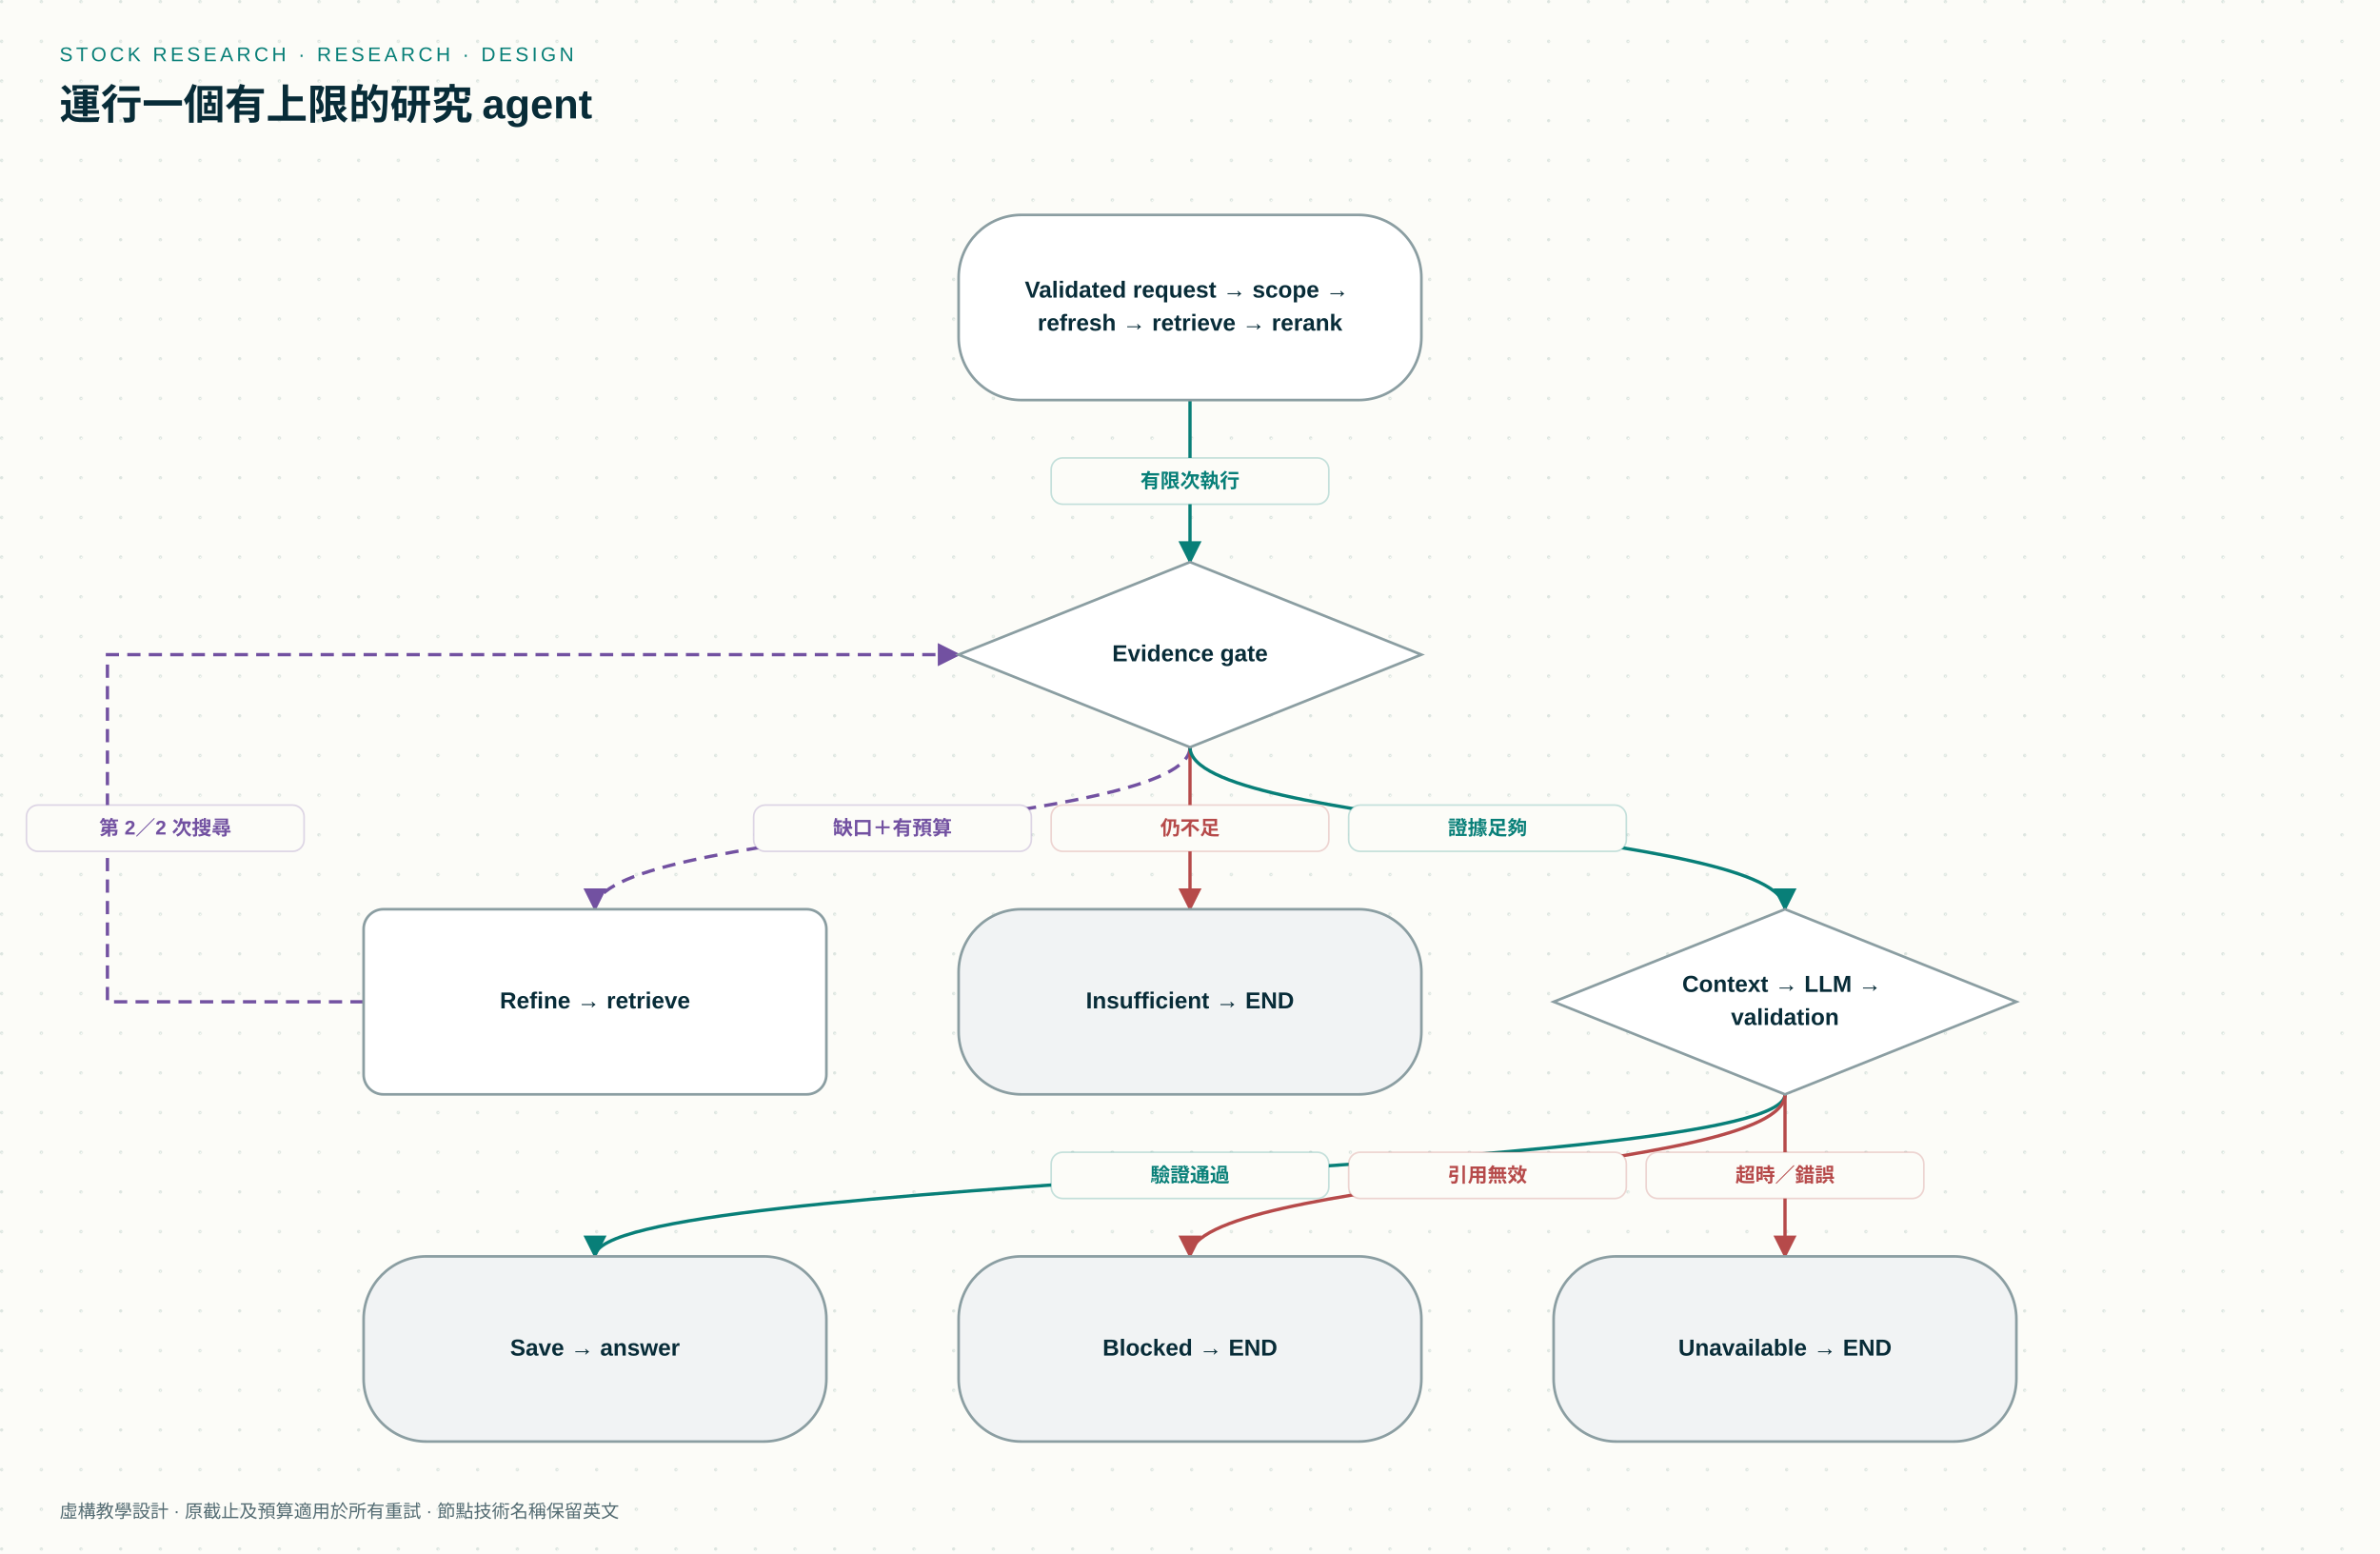
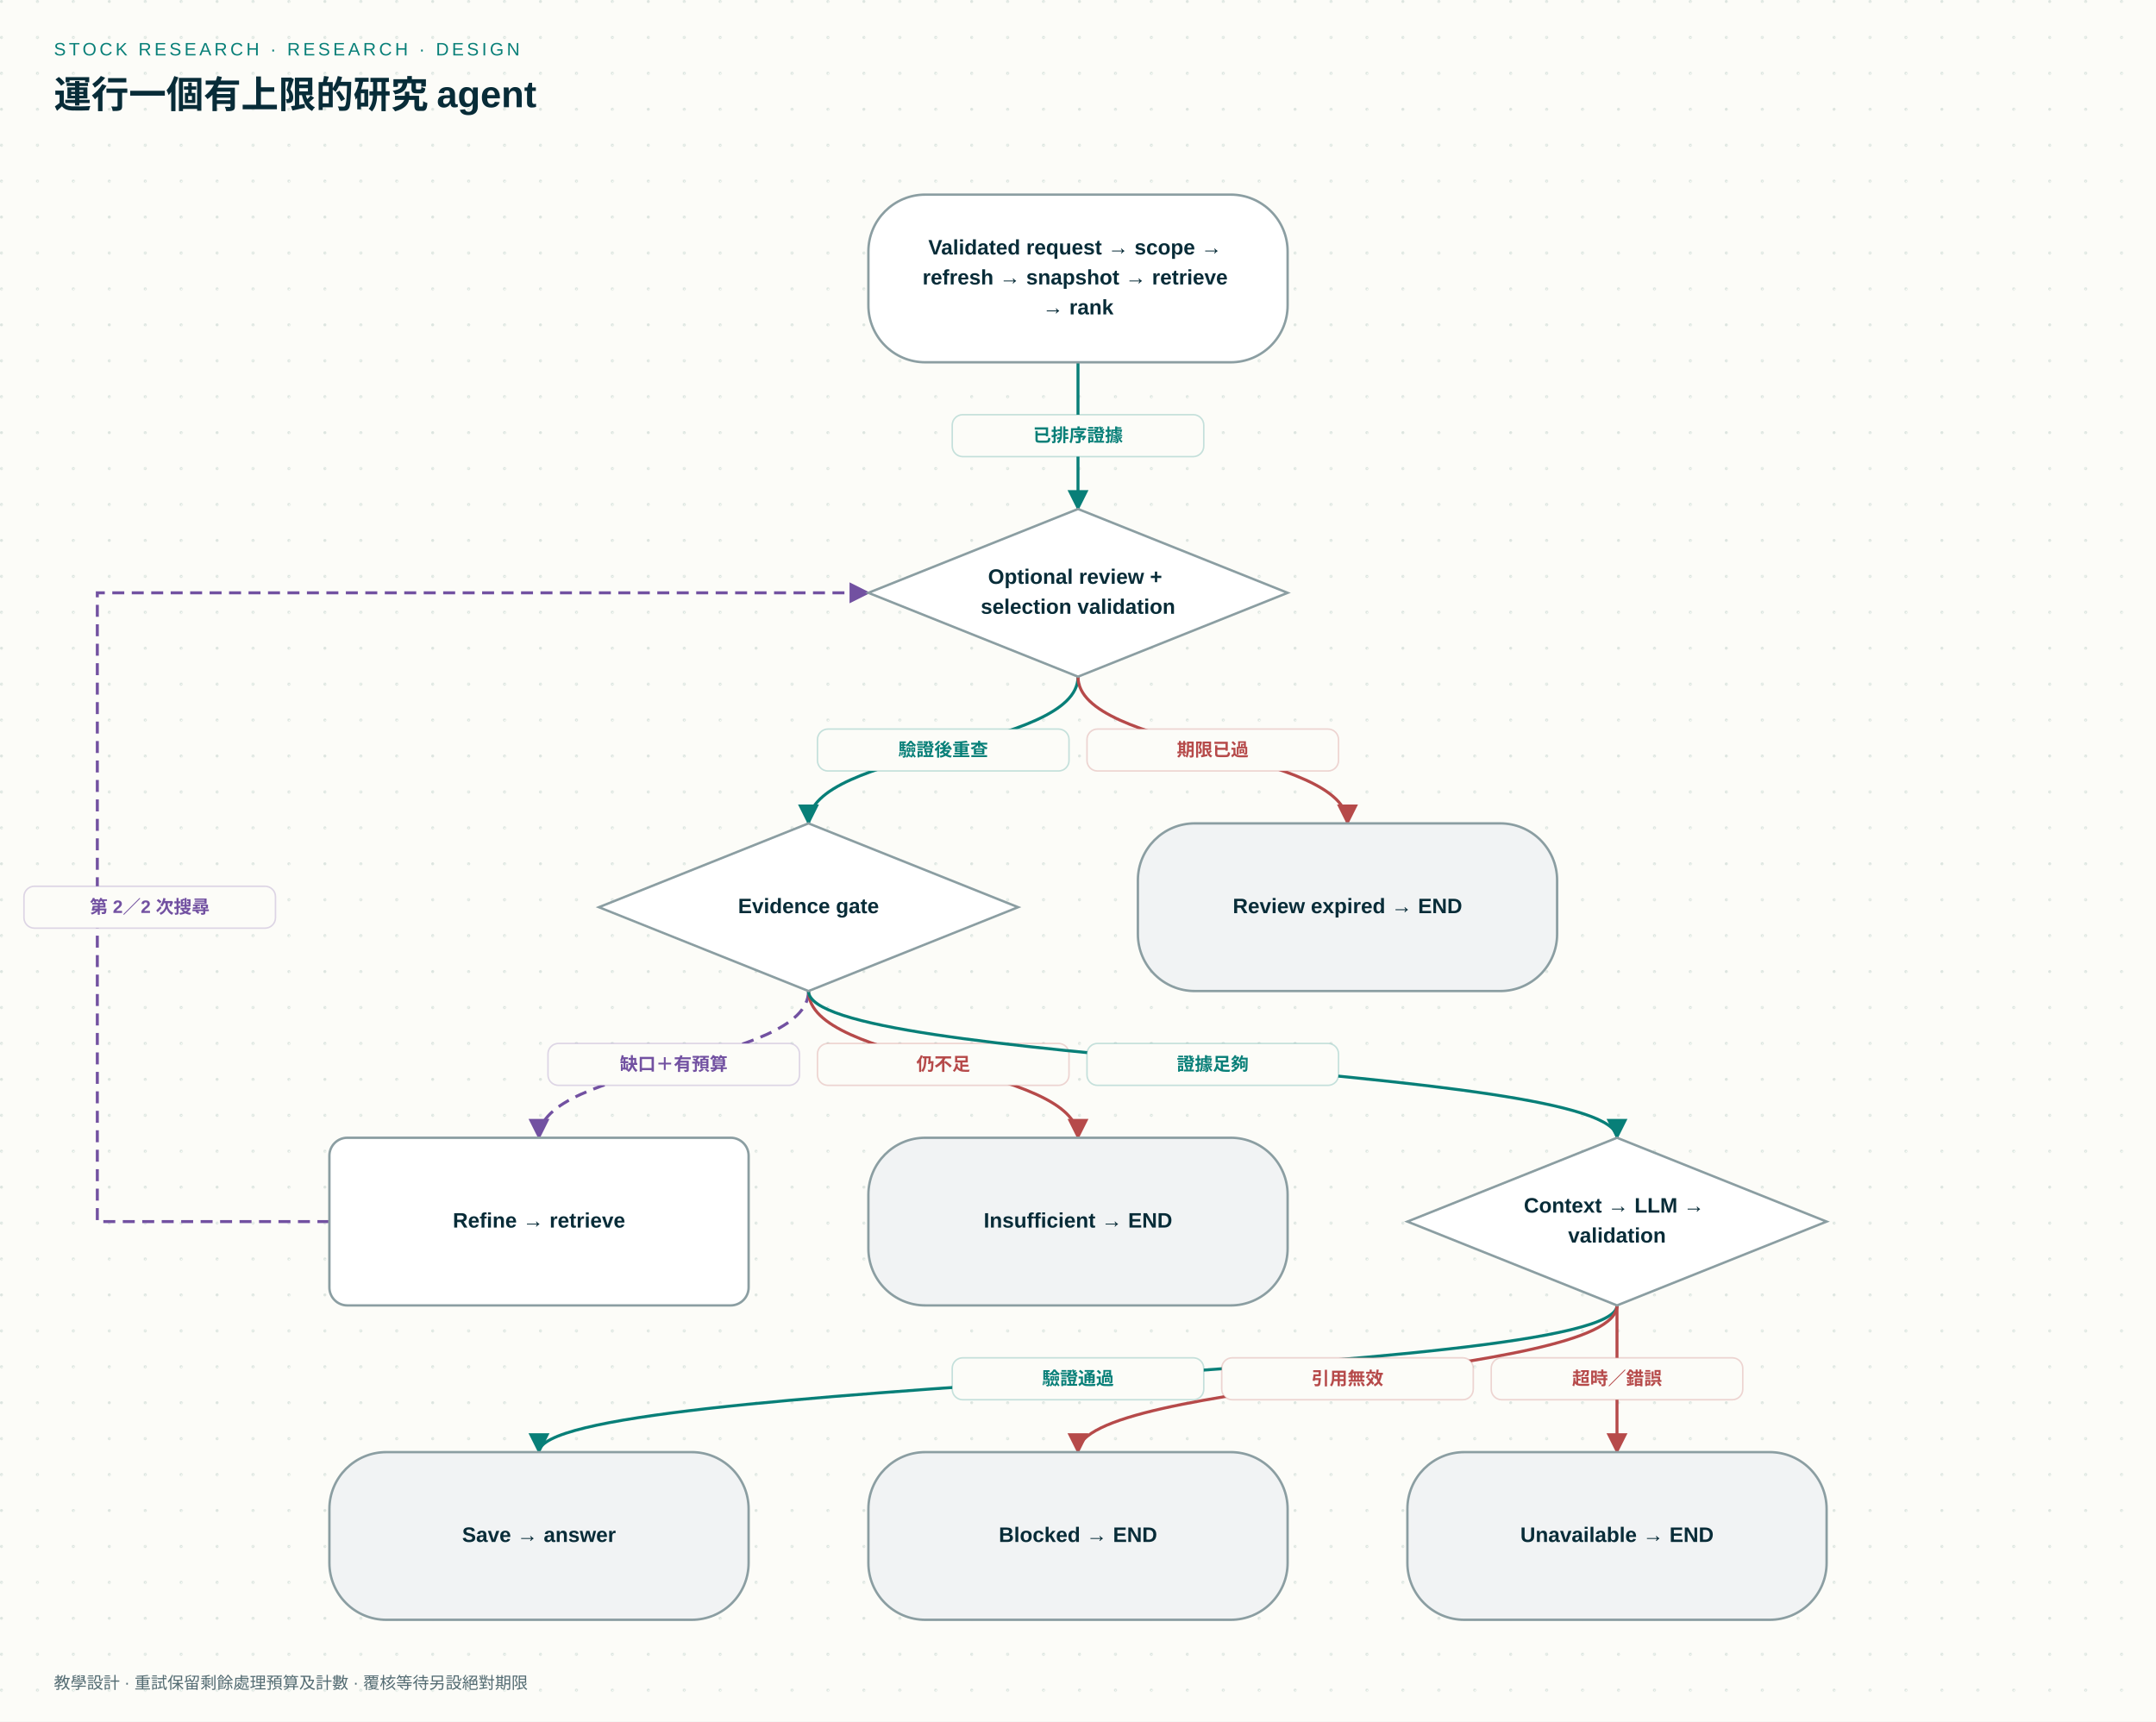
- <svg xmlns="http://www.w3.org/2000/svg" viewBox="0 0 1440 940" width="1440" height="940" role="img" aria-label="運行一個有上限的研究 agent" style="font-family:Arial, &quot;Noto Sans TC&quot;, sans-serif;display:block;max-width:100%;height:auto">
+ <svg xmlns="http://www.w3.org/2000/svg" viewBox="0 0 1440 1150" width="1440" height="1150" role="img" aria-label="運行一個有上限的研究 agent" style="font-family:Arial, &quot;Noto Sans TC&quot;, sans-serif;display:block;max-width:100%;height:auto">
  <defs>
    <pattern id="research-zh-grid" width="24" height="24" patternUnits="userSpaceOnUse">
      <circle cx="1" cy="1" r="1" fill="#dce4df" />
    </pattern>
    <marker id="research-zh-flow" viewBox="0 0 10 10" refX="9" refY="5" markerWidth="7" markerHeight="7" orient="auto-start-reverse">
      <path d="M 0 0 L 10 5 L 0 10 z" fill="#087f78" />
    </marker>
    <marker id="research-zh-retry" viewBox="0 0 10 10" refX="9" refY="5" markerWidth="7" markerHeight="7" orient="auto-start-reverse">
      <path d="M 0 0 L 10 5 L 0 10 z" fill="#7251a1" />
    </marker>
    <marker id="research-zh-fallback" viewBox="0 0 10 10" refX="9" refY="5" markerWidth="7" markerHeight="7" orient="auto-start-reverse">
      <path d="M 0 0 L 10 5 L 0 10 z" fill="#9b641b" />
    </marker>
    <marker id="research-zh-stop" viewBox="0 0 10 10" refX="9" refY="5" markerWidth="7" markerHeight="7" orient="auto-start-reverse">
      <path d="M 0 0 L 10 5 L 0 10 z" fill="#b64a4a" />
    </marker>
  </defs>
-   <rect width="1440" height="940" fill="#fcfcf8" />
-   <rect width="1440" height="940" fill="url(#research-zh-grid)" />
+   <rect width="1440" height="1150" fill="#fcfcf8" />
+   <rect width="1440" height="1150" fill="url(#research-zh-grid)" />
  <text x="36" y="37" fill="#087f78" font-size="12" letter-spacing="2">STOCK RESEARCH · RESEARCH · DESIGN</text>
  <text x="36" y="72" fill="#082c38" font-size="25" font-weight="700">運行一個有上限的研究 agent</text>
  <g opacity="1">
    <path d="M 720 242 C 720 291, 720 291, 720 340" fill="none" stroke="#087f78" stroke-width="2" marker-end="url(#research-zh-flow)" />
    <rect x="636" y="277" width="168" height="28" rx="7" fill="#fcfcf8" stroke="#087f78" stroke-opacity=".23" />
    <text x="720" text-anchor="middle" fill="#087f78" font-size="12" font-weight="600">
-       <tspan x="720" y="295">有限次執行</tspan>
+       <tspan x="720" y="295">已排序證據</tspan>
    </text>
  </g>
  <g opacity="1">
-     <path d="M 720 452 C 720 501, 360 501, 360 550" fill="none" stroke="#7251a1" stroke-width="2" stroke-dasharray="8 5" marker-end="url(#research-zh-retry)" />
-     <rect x="456" y="487" width="168" height="28" rx="7" fill="#fcfcf8" stroke="#7251a1" stroke-opacity=".23" />
-     <text x="540" text-anchor="middle" fill="#7251a1" font-size="12" font-weight="600">
-       <tspan x="540" y="505">缺口＋有預算</tspan>
+     <path d="M 720 452 C 720 501, 540 501, 540 550" fill="none" stroke="#087f78" stroke-width="2" marker-end="url(#research-zh-flow)" />
+     <rect x="546" y="487" width="168" height="28" rx="7" fill="#fcfcf8" stroke="#087f78" stroke-opacity=".23" />
+     <text x="630" text-anchor="middle" fill="#087f78" font-size="12" font-weight="600">
+       <tspan x="630" y="505">驗證後重查</tspan>
    </text>
  </g>
  <g opacity="1">
-     <path d="M 220 606 H 65 V 396 H 580" fill="none" stroke="#7251a1" stroke-width="2" stroke-dasharray="8 5" marker-end="url(#research-zh-retry)" />
-     <rect x="16" y="487" width="168" height="28" rx="7" fill="#fcfcf8" stroke="#7251a1" stroke-opacity=".23" />
-     <text x="100" text-anchor="middle" fill="#7251a1" font-size="12" font-weight="600">
-       <tspan x="100" y="505">第 2／2 次搜尋</tspan>
+     <path d="M 720 452 C 720 501, 900 501, 900 550" fill="none" stroke="#b64a4a" stroke-width="2" marker-end="url(#research-zh-stop)" />
+     <rect x="726" y="487" width="168" height="28" rx="7" fill="#fcfcf8" stroke="#b64a4a" stroke-opacity=".23" />
+     <text x="810" text-anchor="middle" fill="#b64a4a" font-size="12" font-weight="600">
+       <tspan x="810" y="505">期限已過</tspan>
    </text>
  </g>
  <g opacity="1">
-     <path d="M 720 452 C 720 501, 720 501, 720 550" fill="none" stroke="#b64a4a" stroke-width="2" marker-end="url(#research-zh-stop)" />
-     <rect x="636" y="487" width="168" height="28" rx="7" fill="#fcfcf8" stroke="#b64a4a" stroke-opacity=".23" />
-     <text x="720" text-anchor="middle" fill="#b64a4a" font-size="12" font-weight="600">
-       <tspan x="720" y="505">仍不足</tspan>
+     <path d="M 540 662 C 540 711, 360 711, 360 760" fill="none" stroke="#7251a1" stroke-width="2" stroke-dasharray="8 5" marker-end="url(#research-zh-retry)" />
+     <rect x="366" y="697" width="168" height="28" rx="7" fill="#fcfcf8" stroke="#7251a1" stroke-opacity=".23" />
+     <text x="450" text-anchor="middle" fill="#7251a1" font-size="12" font-weight="600">
+       <tspan x="450" y="715">缺口＋有預算</tspan>
    </text>
  </g>
  <g opacity="1">
-     <path d="M 720 452 C 720 501, 1080 501, 1080 550" fill="none" stroke="#087f78" stroke-width="2" marker-end="url(#research-zh-flow)" />
-     <rect x="816" y="487" width="168" height="28" rx="7" fill="#fcfcf8" stroke="#087f78" stroke-opacity=".23" />
-     <text x="900" text-anchor="middle" fill="#087f78" font-size="12" font-weight="600">
-       <tspan x="900" y="505">證據足夠</tspan>
+     <path d="M 220 816 H 65 V 396 H 580" fill="none" stroke="#7251a1" stroke-width="2" stroke-dasharray="8 5" marker-end="url(#research-zh-retry)" />
+     <rect x="16" y="592" width="168" height="28" rx="7" fill="#fcfcf8" stroke="#7251a1" stroke-opacity=".23" />
+     <text x="100" text-anchor="middle" fill="#7251a1" font-size="12" font-weight="600">
+       <tspan x="100" y="610">第 2／2 次搜尋</tspan>
    </text>
  </g>
  <g opacity="1">
-     <path d="M 1080 662 C 1080 711, 360 711, 360 760" fill="none" stroke="#087f78" stroke-width="2" marker-end="url(#research-zh-flow)" />
-     <rect x="636" y="697" width="168" height="28" rx="7" fill="#fcfcf8" stroke="#087f78" stroke-opacity=".23" />
-     <text x="720" text-anchor="middle" fill="#087f78" font-size="12" font-weight="600">
-       <tspan x="720" y="715">驗證通過</tspan>
+     <path d="M 540 662 C 540 711, 720 711, 720 760" fill="none" stroke="#b64a4a" stroke-width="2" marker-end="url(#research-zh-stop)" />
+     <rect x="546" y="697" width="168" height="28" rx="7" fill="#fcfcf8" stroke="#b64a4a" stroke-opacity=".23" />
+     <text x="630" text-anchor="middle" fill="#b64a4a" font-size="12" font-weight="600">
+       <tspan x="630" y="715">仍不足</tspan>
    </text>
  </g>
  <g opacity="1">
-     <path d="M 1080 662 C 1080 711, 720 711, 720 760" fill="none" stroke="#b64a4a" stroke-width="2" marker-end="url(#research-zh-stop)" />
-     <rect x="816" y="697" width="168" height="28" rx="7" fill="#fcfcf8" stroke="#b64a4a" stroke-opacity=".23" />
-     <text x="900" text-anchor="middle" fill="#b64a4a" font-size="12" font-weight="600">
-       <tspan x="900" y="715">引用無效</tspan>
+     <path d="M 540 662 C 540 711, 1080 711, 1080 760" fill="none" stroke="#087f78" stroke-width="2" marker-end="url(#research-zh-flow)" />
+     <rect x="726" y="697" width="168" height="28" rx="7" fill="#fcfcf8" stroke="#087f78" stroke-opacity=".23" />
+     <text x="810" text-anchor="middle" fill="#087f78" font-size="12" font-weight="600">
+       <tspan x="810" y="715">證據足夠</tspan>
    </text>
  </g>
  <g opacity="1">
-     <path d="M 1080 662 C 1080 711, 1080 711, 1080 760" fill="none" stroke="#b64a4a" stroke-width="2" marker-end="url(#research-zh-stop)" />
-     <rect x="996" y="697" width="168" height="28" rx="7" fill="#fcfcf8" stroke="#b64a4a" stroke-opacity=".23" />
-     <text x="1080" text-anchor="middle" fill="#b64a4a" font-size="12" font-weight="600">
-       <tspan x="1080" y="715">超時／錯誤</tspan>
+     <path d="M 1080 872 C 1080 921, 360 921, 360 970" fill="none" stroke="#087f78" stroke-width="2" marker-end="url(#research-zh-flow)" />
+     <rect x="636" y="907" width="168" height="28" rx="7" fill="#fcfcf8" stroke="#087f78" stroke-opacity=".23" />
+     <text x="720" text-anchor="middle" fill="#087f78" font-size="12" font-weight="600">
+       <tspan x="720" y="925">驗證通過</tspan>
    </text>
  </g>
-   <g data-node-id="Validated request → scope → refresh → retrieve → rerank" aria-label="Validated request → scope → refresh → retrieve → rerank">
+   <g opacity="1">
+     <path d="M 1080 872 C 1080 921, 720 921, 720 970" fill="none" stroke="#b64a4a" stroke-width="2" marker-end="url(#research-zh-stop)" />
+     <rect x="816" y="907" width="168" height="28" rx="7" fill="#fcfcf8" stroke="#b64a4a" stroke-opacity=".23" />
+     <text x="900" text-anchor="middle" fill="#b64a4a" font-size="12" font-weight="600">
+       <tspan x="900" y="925">引用無效</tspan>
+     </text>
+   </g>
+   <g opacity="1">
+     <path d="M 1080 872 C 1080 921, 1080 921, 1080 970" fill="none" stroke="#b64a4a" stroke-width="2" marker-end="url(#research-zh-stop)" />
+     <rect x="996" y="907" width="168" height="28" rx="7" fill="#fcfcf8" stroke="#b64a4a" stroke-opacity=".23" />
+     <text x="1080" text-anchor="middle" fill="#b64a4a" font-size="12" font-weight="600">
+       <tspan x="1080" y="925">超時／錯誤</tspan>
+     </text>
+   </g>
+   <g data-node-id="Validated request → scope → refresh → snapshot → retrieve → rank" aria-label="Validated request → scope → refresh → snapshot → retrieve → rank">
    <rect x="580" y="130" width="280" height="112" rx="38" fill="#fff" stroke="#8b9ea2" stroke-width="1.6" />
    <text x="720" text-anchor="middle" fill="#082c38" font-size="14" font-weight="600" pointer-events="none">
-       <tspan x="720" y="180">Validated request → scope →</tspan>
-       <tspan x="720" y="200">refresh → retrieve → rerank</tspan>
+       <tspan x="720" y="170">Validated request → scope →</tspan>
+       <tspan x="720" y="190">refresh → snapshot → retrieve</tspan>
+       <tspan x="720" y="210">→ rank</tspan>
+     </text>
+   </g>
+   <g data-node-id="Optional review + selection validation" aria-label="Optional review + selection validation">
+     <polygon points="720,340 860,396 720,452 580,396" fill="#fff" stroke="#8b9ea2" stroke-width="1.6" />
+     <text x="720" text-anchor="middle" fill="#082c38" font-size="14" font-weight="600" pointer-events="none">
+       <tspan x="720" y="390">Optional review +</tspan>
+       <tspan x="720" y="410">selection validation</tspan>
    </text>
  </g>
  <g data-node-id="Evidence gate" aria-label="Evidence gate">
-     <polygon points="720,340 860,396 720,452 580,396" fill="#fff" stroke="#8b9ea2" stroke-width="1.6" />
-     <text x="720" text-anchor="middle" fill="#082c38" font-size="14" font-weight="600" pointer-events="none">
-       <tspan x="720" y="400">Evidence gate</tspan>
+     <polygon points="540,550 680,606 540,662 400,606" fill="#fff" stroke="#8b9ea2" stroke-width="1.6" />
+     <text x="540" text-anchor="middle" fill="#082c38" font-size="14" font-weight="600" pointer-events="none">
+       <tspan x="540" y="610">Evidence gate</tspan>
+     </text>
+   </g>
+   <g data-node-id="Review expired → END" aria-label="Review expired → END">
+     <rect x="760" y="550" width="280" height="112" rx="38" fill="#f1f3f4" stroke="#8b9ea2" stroke-width="1.6" />
+     <text x="900" text-anchor="middle" fill="#082c38" font-size="14" font-weight="600" pointer-events="none">
+       <tspan x="900" y="610">Review expired → END</tspan>
    </text>
  </g>
  <g data-node-id="Refine → retrieve" aria-label="Refine → retrieve">
-     <rect x="220" y="550" width="280" height="112" rx="12" fill="#fff" stroke="#8b9ea2" stroke-width="1.6" />
+     <rect x="220" y="760" width="280" height="112" rx="12" fill="#fff" stroke="#8b9ea2" stroke-width="1.6" />
    <text x="360" text-anchor="middle" fill="#082c38" font-size="14" font-weight="600" pointer-events="none">
-       <tspan x="360" y="610">Refine → retrieve</tspan>
+       <tspan x="360" y="820">Refine → retrieve</tspan>
    </text>
  </g>
  <g data-node-id="Insufficient → END" aria-label="Insufficient → END">
-     <rect x="580" y="550" width="280" height="112" rx="38" fill="#f1f3f4" stroke="#8b9ea2" stroke-width="1.6" />
+     <rect x="580" y="760" width="280" height="112" rx="38" fill="#f1f3f4" stroke="#8b9ea2" stroke-width="1.6" />
    <text x="720" text-anchor="middle" fill="#082c38" font-size="14" font-weight="600" pointer-events="none">
-       <tspan x="720" y="610">Insufficient → END</tspan>
+       <tspan x="720" y="820">Insufficient → END</tspan>
    </text>
  </g>
  <g data-node-id="Context → LLM → validation" aria-label="Context → LLM → validation">
-     <polygon points="1080,550 1220,606 1080,662 940,606" fill="#fff" stroke="#8b9ea2" stroke-width="1.6" />
+     <polygon points="1080,760 1220,816 1080,872 940,816" fill="#fff" stroke="#8b9ea2" stroke-width="1.6" />
    <text x="1080" text-anchor="middle" fill="#082c38" font-size="14" font-weight="600" pointer-events="none">
-       <tspan x="1080" y="600">Context → LLM →</tspan>
-       <tspan x="1080" y="620">validation</tspan>
+       <tspan x="1080" y="810">Context → LLM →</tspan>
+       <tspan x="1080" y="830">validation</tspan>
    </text>
  </g>
  <g data-node-id="Save → answer" aria-label="Save → answer">
-     <rect x="220" y="760" width="280" height="112" rx="38" fill="#f1f3f4" stroke="#8b9ea2" stroke-width="1.6" />
+     <rect x="220" y="970" width="280" height="112" rx="38" fill="#f1f3f4" stroke="#8b9ea2" stroke-width="1.6" />
    <text x="360" text-anchor="middle" fill="#082c38" font-size="14" font-weight="600" pointer-events="none">
-       <tspan x="360" y="820">Save → answer</tspan>
+       <tspan x="360" y="1030">Save → answer</tspan>
    </text>
  </g>
  <g data-node-id="Blocked → END" aria-label="Blocked → END">
-     <rect x="580" y="760" width="280" height="112" rx="38" fill="#f1f3f4" stroke="#8b9ea2" stroke-width="1.6" />
+     <rect x="580" y="970" width="280" height="112" rx="38" fill="#f1f3f4" stroke="#8b9ea2" stroke-width="1.6" />
    <text x="720" text-anchor="middle" fill="#082c38" font-size="14" font-weight="600" pointer-events="none">
-       <tspan x="720" y="820">Blocked → END</tspan>
+       <tspan x="720" y="1030">Blocked → END</tspan>
    </text>
  </g>
  <g data-node-id="Unavailable → END" aria-label="Unavailable → END">
-     <rect x="940" y="760" width="280" height="112" rx="38" fill="#f1f3f4" stroke="#8b9ea2" stroke-width="1.6" />
+     <rect x="940" y="970" width="280" height="112" rx="38" fill="#f1f3f4" stroke="#8b9ea2" stroke-width="1.6" />
    <text x="1080" text-anchor="middle" fill="#082c38" font-size="14" font-weight="600" pointer-events="none">
-       <tspan x="1080" y="820">Unavailable → END</tspan>
+       <tspan x="1080" y="1030">Unavailable → END</tspan>
    </text>
  </g>
-   <text x="36" y="918" font-size="11" fill="#536b72">虛構教學設計 · 原截止及預算適用於所有重試 · 節點技術名稱保留英文</text>
+   <text x="36" y="1128" font-size="11" fill="#536b72">教學設計 · 重試保留剩餘處理預算及計數 · 覆核等待另設絕對期限</text>
</svg>
